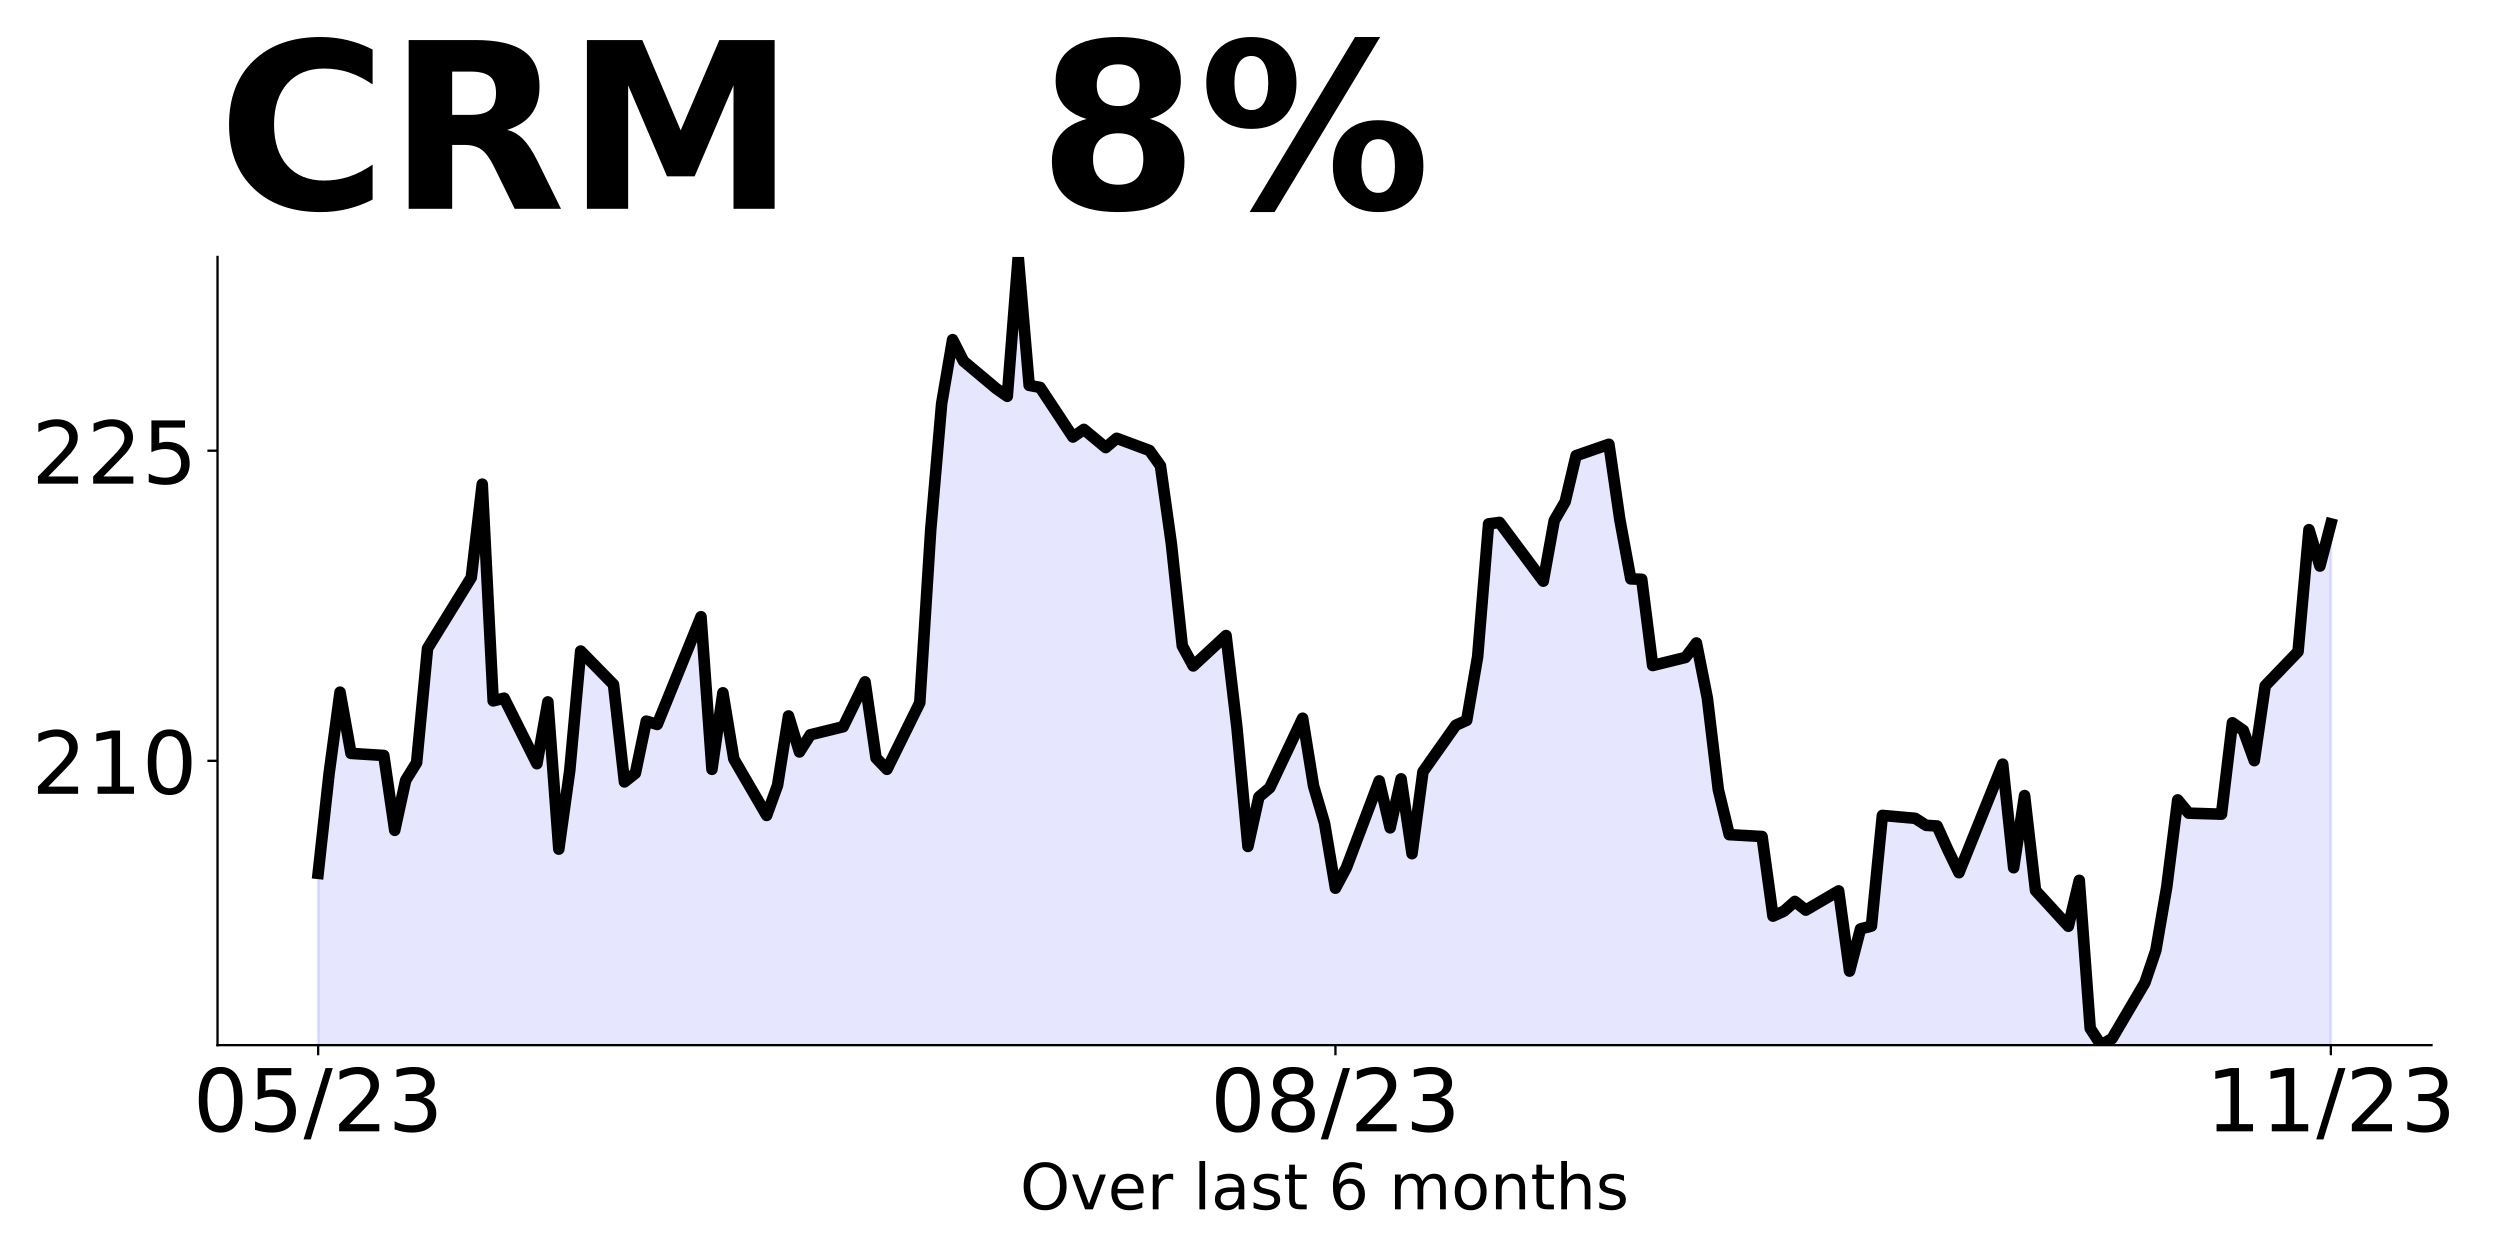
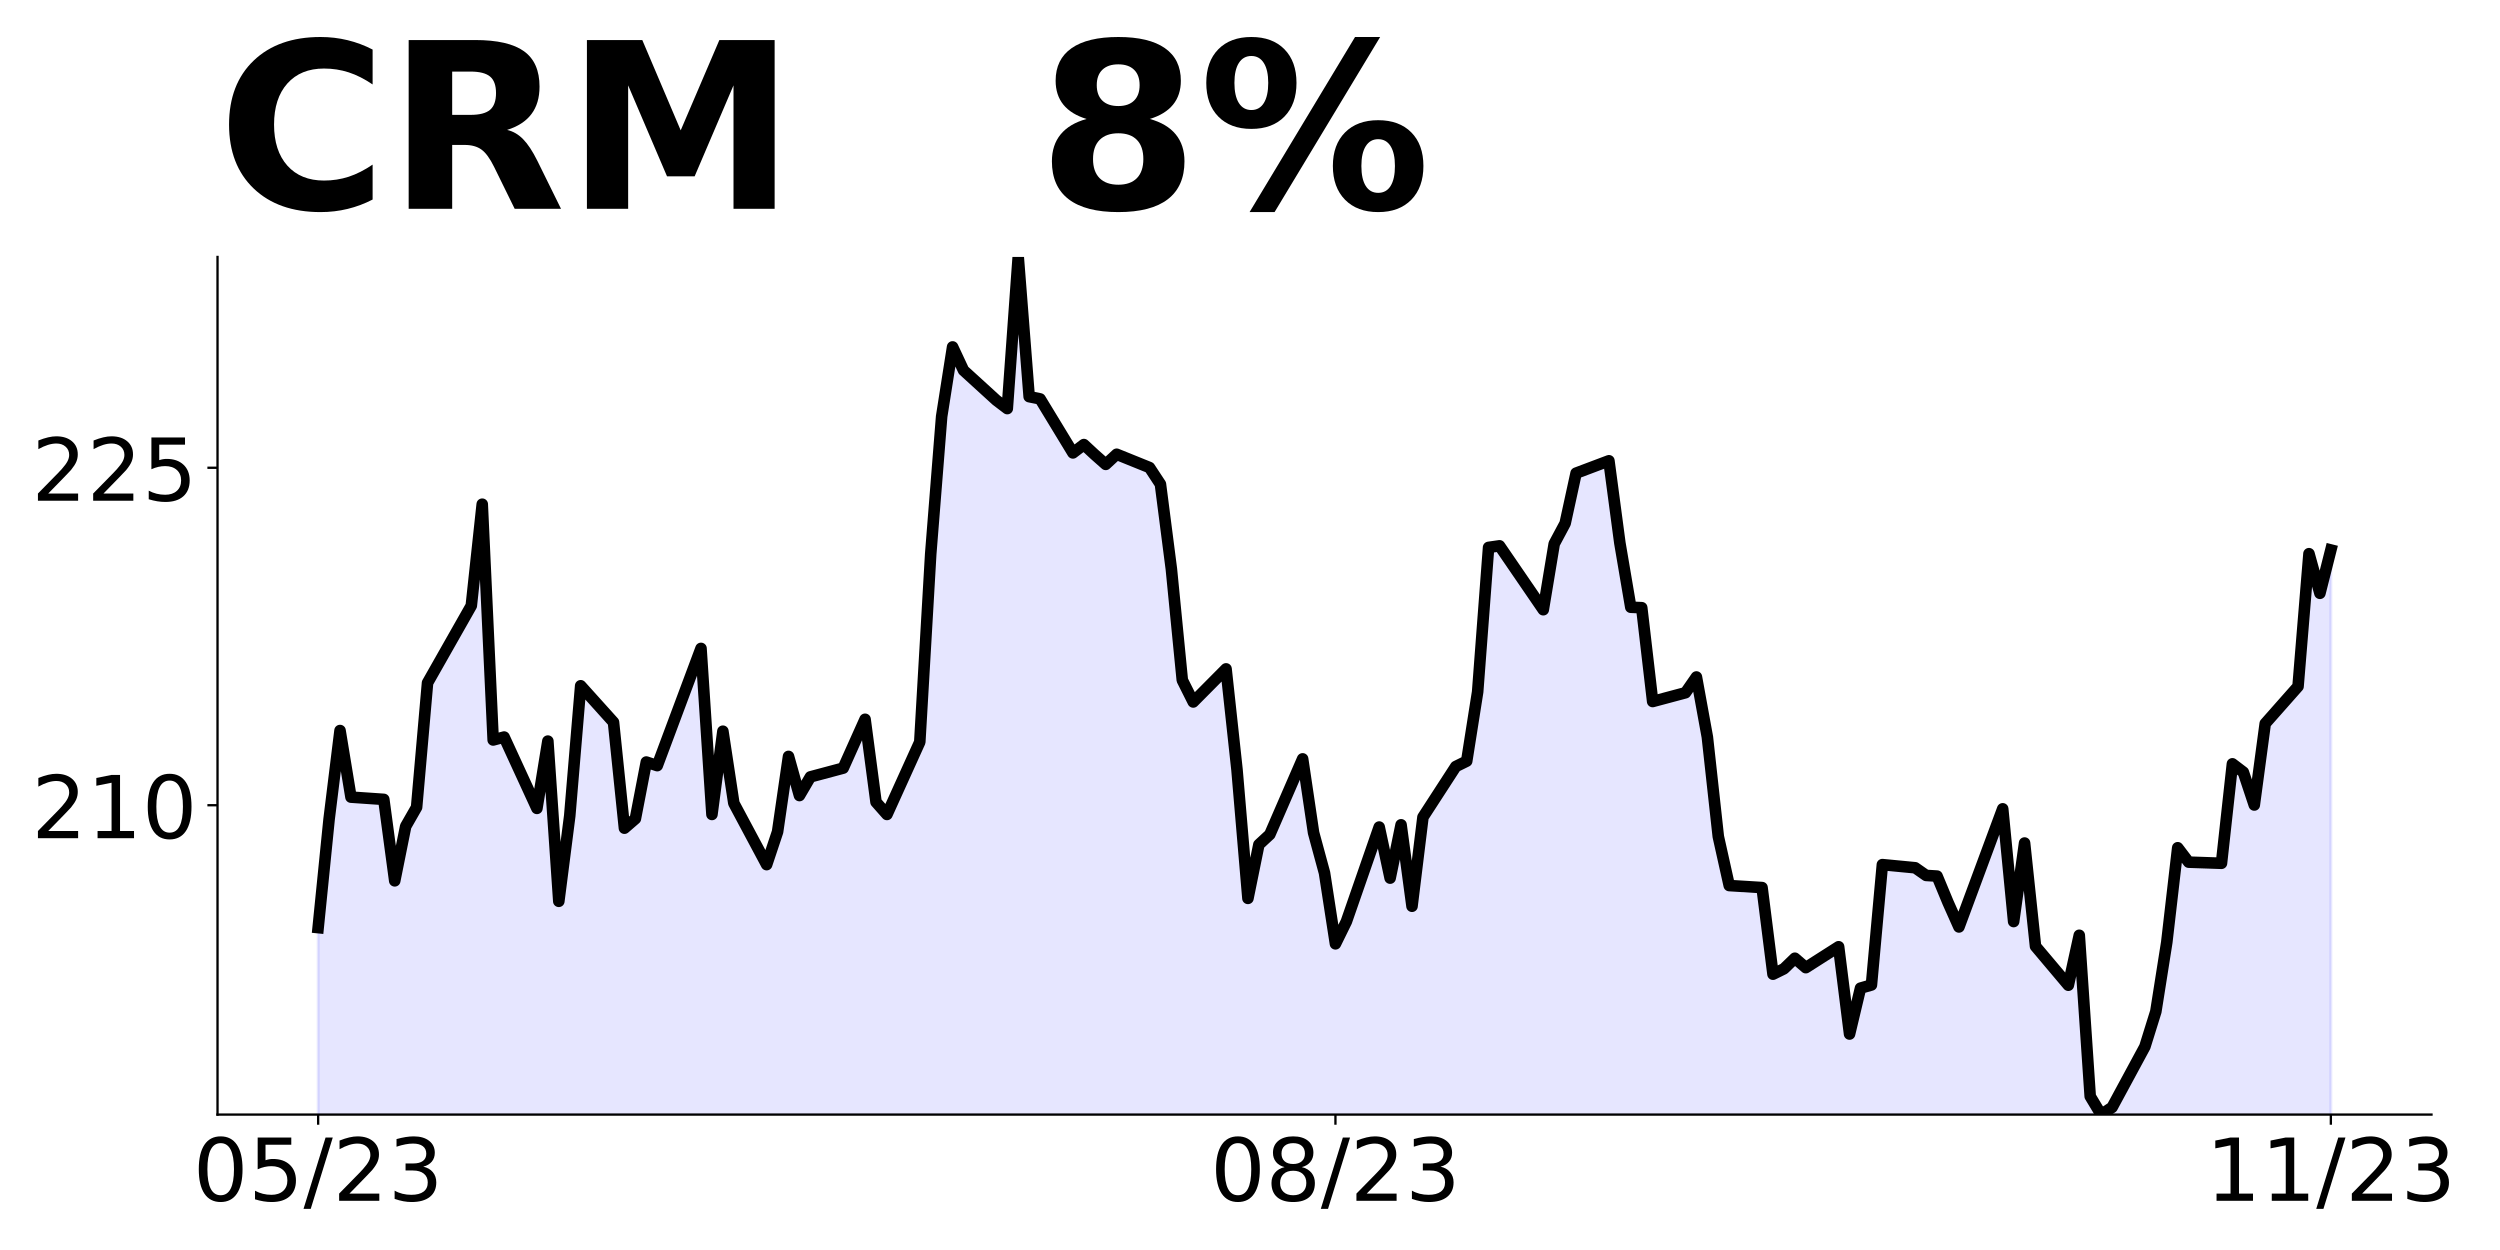
<svg xmlns="http://www.w3.org/2000/svg" xmlns:xlink="http://www.w3.org/1999/xlink" height="432pt" version="1.1" viewBox="0 0 864 432" width="864pt">
  <defs>
    <style type="text/css">
*{stroke-linecap:butt;stroke-linejoin:round;}
  </style>
  </defs>
  <g id="figure_1">
    <g id="patch_1">
      <path d="M 0 432  L 864 432  L 864 0  L 0 0  z " style="fill:none;" />
    </g>
    <g id="axes_1">
      <g id="patch_2">
-         <path d="M 75.175 361.2  L 840.324 361.2  L 840.324 88.8  L 75.175 88.8  z " style="fill:none;" />
+         <path d="M 75.175 385.2  L 840.324 385.2  L 840.324 88.8  L 75.175 88.8  z " style="fill:none;" />
      </g>
      <g id="PolyCollection_1">
-         <path clip-path="url(#pf3b76ad617)" d="M 109.954 1763.574  L 109.954 301.818  L 113.735 267.375  L 117.515 239.22  L 121.296 260.372  L 132.637 261.087  L 136.417 286.955  L 140.198 269.662  L 143.978 263.588  L 147.758 224.071  L 162.88 199.561  L 166.66 167.333  L 170.441 242.222  L 174.221 241.293  L 185.562 263.945  L 189.342 242.579  L 193.123 293.457  L 196.903 266.303  L 200.684 225  L 212.025 236.576  L 215.805 270.233  L 219.586 267.232  L 223.366 249.224  L 227.146 250.368  L 242.268 213.138  L 246.048 265.874  L 249.829 239.435  L 253.609 262.301  L 264.95 281.81  L 268.73 271.377  L 272.511 247.438  L 276.291 259.872  L 280.072 253.941  L 291.413 251.154  L 298.973 235.647  L 302.754 261.944  L 306.534 265.874  L 317.875 242.865  L 321.656 183.125  L 325.436 139.464  L 329.217 117.383  L 332.997 124.815  L 344.338 134.319  L 348.118 136.963  L 351.899 88.8  L 355.679 133.176  L 359.46 133.89  L 370.801 151.04  L 374.581 148.396  L 378.361 151.612  L 382.142 154.685  L 385.922 151.469  L 397.263 155.685  L 401.044 160.973  L 404.824 187.913  L 408.604 223.214  L 412.385 230.145  L 423.726 219.641  L 427.506 251.654  L 431.287 292.528  L 435.067 275.45  L 438.848 272.234  L 450.189 248.224  L 453.969 271.662  L 457.749 284.453  L 461.53 306.963  L 465.31 299.889  L 476.651 269.876  L 480.432 286.097  L 484.212 269.161  L 487.992 295.029  L 491.773 266.732  L 503.114 250.654  L 506.894 248.939  L 510.675 226.929  L 514.455 181.053  L 518.236 180.553  L 533.357 200.847  L 537.137 179.91  L 540.918 173.407  L 544.698 157.472  L 556.039 153.541  L 559.82 179.624  L 563.6 200.061  L 567.38 200.204  L 571.161 230.002  L 582.502 227.215  L 586.282 222.213  L 590.063 241.293  L 593.843 272.877  L 597.623 288.455  L 608.965 289.098  L 612.745 316.61  L 616.525 314.895  L 620.306 311.536  L 624.086 314.538  L 635.427 307.892  L 639.208 335.618  L 642.988 321.04  L 646.768 320.04  L 650.549 281.81  L 661.89 282.81  L 665.67 285.24  L 669.451 285.454  L 673.231 293.815  L 677.011 301.604  L 688.353 273.449  L 692.133 264.088  L 695.913 299.889  L 699.694 274.949  L 703.474 307.749  L 714.815 320.111  L 718.596 304.248  L 722.376 355.412  L 726.156 361.2  L 729.937 358.913  L 741.278 339.619  L 745.058 328.472  L 748.839 306.463  L 752.619 276.45  L 756.399 281.023  L 767.741 281.381  L 771.521 249.796  L 775.301 252.44  L 779.082 262.873  L 782.862 237.005  L 794.203 225.214  L 797.984 183.054  L 801.764 195.631  L 805.544 181.053  L 805.544 1763.574  L 805.544 1763.574  L 801.764 1763.574  L 797.984 1763.574  L 794.203 1763.574  L 782.862 1763.574  L 779.082 1763.574  L 775.301 1763.574  L 771.521 1763.574  L 767.741 1763.574  L 756.399 1763.574  L 752.619 1763.574  L 748.839 1763.574  L 745.058 1763.574  L 741.278 1763.574  L 729.937 1763.574  L 726.156 1763.574  L 722.376 1763.574  L 718.596 1763.574  L 714.815 1763.574  L 703.474 1763.574  L 699.694 1763.574  L 695.913 1763.574  L 692.133 1763.574  L 688.353 1763.574  L 677.011 1763.574  L 673.231 1763.574  L 669.451 1763.574  L 665.67 1763.574  L 661.89 1763.574  L 650.549 1763.574  L 646.768 1763.574  L 642.988 1763.574  L 639.208 1763.574  L 635.427 1763.574  L 624.086 1763.574  L 620.306 1763.574  L 616.525 1763.574  L 612.745 1763.574  L 608.965 1763.574  L 597.623 1763.574  L 593.843 1763.574  L 590.063 1763.574  L 586.282 1763.574  L 582.502 1763.574  L 571.161 1763.574  L 567.38 1763.574  L 563.6 1763.574  L 559.82 1763.574  L 556.039 1763.574  L 544.698 1763.574  L 540.918 1763.574  L 537.137 1763.574  L 533.357 1763.574  L 518.236 1763.574  L 514.455 1763.574  L 510.675 1763.574  L 506.894 1763.574  L 503.114 1763.574  L 491.773 1763.574  L 487.992 1763.574  L 484.212 1763.574  L 480.432 1763.574  L 476.651 1763.574  L 465.31 1763.574  L 461.53 1763.574  L 457.749 1763.574  L 453.969 1763.574  L 450.189 1763.574  L 438.848 1763.574  L 435.067 1763.574  L 431.287 1763.574  L 427.506 1763.574  L 423.726 1763.574  L 412.385 1763.574  L 408.604 1763.574  L 404.824 1763.574  L 401.044 1763.574  L 397.263 1763.574  L 385.922 1763.574  L 382.142 1763.574  L 378.361 1763.574  L 374.581 1763.574  L 370.801 1763.574  L 359.46 1763.574  L 355.679 1763.574  L 351.899 1763.574  L 348.118 1763.574  L 344.338 1763.574  L 332.997 1763.574  L 329.217 1763.574  L 325.436 1763.574  L 321.656 1763.574  L 317.875 1763.574  L 306.534 1763.574  L 302.754 1763.574  L 298.973 1763.574  L 291.413 1763.574  L 280.072 1763.574  L 276.291 1763.574  L 272.511 1763.574  L 268.73 1763.574  L 264.95 1763.574  L 253.609 1763.574  L 249.829 1763.574  L 246.048 1763.574  L 242.268 1763.574  L 227.146 1763.574  L 223.366 1763.574  L 219.586 1763.574  L 215.805 1763.574  L 212.025 1763.574  L 200.684 1763.574  L 196.903 1763.574  L 193.123 1763.574  L 189.342 1763.574  L 185.562 1763.574  L 174.221 1763.574  L 170.441 1763.574  L 166.66 1763.574  L 162.88 1763.574  L 147.758 1763.574  L 143.978 1763.574  L 140.198 1763.574  L 136.417 1763.574  L 132.637 1763.574  L 121.296 1763.574  L 117.515 1763.574  L 113.735 1763.574  L 109.954 1763.574  z " style="fill:#0000ff;fill-opacity:0.1;stroke:#0000ff;stroke-opacity:0.1;" />
+         <path clip-path="url(#p50f55e60c2)" d="M 109.954 1911.131  L 109.954 320.586  L 113.735 283.108  L 117.515 252.473  L 121.296 275.488  L 132.637 276.266  L 136.417 304.413  L 140.198 285.597  L 143.978 278.987  L 147.758 235.989  L 162.88 209.319  L 166.66 174.252  L 170.441 255.739  L 174.221 254.728  L 185.562 279.376  L 189.342 256.128  L 193.123 311.489  L 196.903 281.942  L 200.684 237  L 212.025 249.596  L 215.805 286.219  L 219.586 282.953  L 223.366 263.359  L 227.146 264.603  L 242.268 224.093  L 246.048 281.476  L 249.829 252.706  L 253.609 277.588  L 264.95 298.815  L 268.73 287.463  L 272.511 261.415  L 276.291 274.944  L 280.072 268.491  L 291.413 265.458  L 298.973 248.585  L 302.754 277.199  L 306.534 281.476  L 317.875 256.439  L 321.656 191.436  L 325.436 143.928  L 329.217 119.902  L 332.997 127.988  L 344.338 138.33  L 348.118 141.206  L 351.899 88.8  L 355.679 137.085  L 359.46 137.863  L 370.801 156.524  L 374.581 153.647  L 378.361 157.146  L 382.142 160.49  L 385.922 156.991  L 397.263 161.578  L 401.044 167.332  L 404.824 196.645  L 408.604 235.056  L 412.385 242.598  L 423.726 231.168  L 427.506 266.002  L 431.287 310.478  L 435.067 291.895  L 438.848 288.396  L 450.189 262.27  L 453.969 287.774  L 457.749 301.692  L 461.53 326.184  L 465.31 318.487  L 476.651 285.83  L 480.432 303.48  L 484.212 285.052  L 487.992 313.199  L 491.773 282.409  L 503.114 264.914  L 506.894 263.048  L 510.675 239.099  L 514.455 189.181  L 518.236 188.637  L 533.357 210.719  L 537.137 187.937  L 540.918 180.861  L 544.698 163.522  L 556.039 159.246  L 559.82 187.626  L 563.6 209.864  L 567.38 210.019  L 571.161 242.443  L 582.502 239.41  L 586.282 233.968  L 590.063 254.728  L 593.843 289.095  L 597.623 306.046  L 608.965 306.746  L 612.745 336.681  L 616.525 334.815  L 620.306 331.161  L 624.086 334.426  L 635.427 327.195  L 639.208 357.364  L 642.988 341.502  L 646.768 340.413  L 650.549 298.815  L 661.89 299.903  L 665.67 302.547  L 669.451 302.78  L 673.231 311.878  L 677.011 320.353  L 688.353 289.718  L 692.133 279.532  L 695.913 318.487  L 699.694 291.35  L 703.474 327.04  L 714.815 340.491  L 718.596 323.23  L 722.376 378.902  L 726.156 385.2  L 729.937 382.712  L 741.278 361.718  L 745.058 349.588  L 748.839 325.64  L 752.619 292.983  L 756.399 297.959  L 767.741 298.348  L 771.521 263.981  L 775.301 266.858  L 779.082 278.21  L 782.862 250.063  L 794.203 237.233  L 797.984 191.358  L 801.764 205.043  L 805.544 190.075  L 805.544 1911.131  L 805.544 1911.131  L 801.764 1911.131  L 797.984 1911.131  L 794.203 1911.131  L 782.862 1911.131  L 779.082 1911.131  L 775.301 1911.131  L 771.521 1911.131  L 767.741 1911.131  L 756.399 1911.131  L 752.619 1911.131  L 748.839 1911.131  L 745.058 1911.131  L 741.278 1911.131  L 729.937 1911.131  L 726.156 1911.131  L 722.376 1911.131  L 718.596 1911.131  L 714.815 1911.131  L 703.474 1911.131  L 699.694 1911.131  L 695.913 1911.131  L 692.133 1911.131  L 688.353 1911.131  L 677.011 1911.131  L 673.231 1911.131  L 669.451 1911.131  L 665.67 1911.131  L 661.89 1911.131  L 650.549 1911.131  L 646.768 1911.131  L 642.988 1911.131  L 639.208 1911.131  L 635.427 1911.131  L 624.086 1911.131  L 620.306 1911.131  L 616.525 1911.131  L 612.745 1911.131  L 608.965 1911.131  L 597.623 1911.131  L 593.843 1911.131  L 590.063 1911.131  L 586.282 1911.131  L 582.502 1911.131  L 571.161 1911.131  L 567.38 1911.131  L 563.6 1911.131  L 559.82 1911.131  L 556.039 1911.131  L 544.698 1911.131  L 540.918 1911.131  L 537.137 1911.131  L 533.357 1911.131  L 518.236 1911.131  L 514.455 1911.131  L 510.675 1911.131  L 506.894 1911.131  L 503.114 1911.131  L 491.773 1911.131  L 487.992 1911.131  L 484.212 1911.131  L 480.432 1911.131  L 476.651 1911.131  L 465.31 1911.131  L 461.53 1911.131  L 457.749 1911.131  L 453.969 1911.131  L 450.189 1911.131  L 438.848 1911.131  L 435.067 1911.131  L 431.287 1911.131  L 427.506 1911.131  L 423.726 1911.131  L 412.385 1911.131  L 408.604 1911.131  L 404.824 1911.131  L 401.044 1911.131  L 397.263 1911.131  L 385.922 1911.131  L 382.142 1911.131  L 378.361 1911.131  L 374.581 1911.131  L 370.801 1911.131  L 359.46 1911.131  L 355.679 1911.131  L 351.899 1911.131  L 348.118 1911.131  L 344.338 1911.131  L 332.997 1911.131  L 329.217 1911.131  L 325.436 1911.131  L 321.656 1911.131  L 317.875 1911.131  L 306.534 1911.131  L 302.754 1911.131  L 298.973 1911.131  L 291.413 1911.131  L 280.072 1911.131  L 276.291 1911.131  L 272.511 1911.131  L 268.73 1911.131  L 264.95 1911.131  L 253.609 1911.131  L 249.829 1911.131  L 246.048 1911.131  L 242.268 1911.131  L 227.146 1911.131  L 223.366 1911.131  L 219.586 1911.131  L 215.805 1911.131  L 212.025 1911.131  L 200.684 1911.131  L 196.903 1911.131  L 193.123 1911.131  L 189.342 1911.131  L 185.562 1911.131  L 174.221 1911.131  L 170.441 1911.131  L 166.66 1911.131  L 162.88 1911.131  L 147.758 1911.131  L 143.978 1911.131  L 140.198 1911.131  L 136.417 1911.131  L 132.637 1911.131  L 121.296 1911.131  L 117.515 1911.131  L 113.735 1911.131  L 109.954 1911.131  z " style="fill:#0000ff;fill-opacity:0.1;stroke:#0000ff;stroke-opacity:0.1;" />
      </g>
      <g id="matplotlib.axis_1">
        <g id="xtick_1">
          <g id="line2d_1">
            <defs>
-               <path d="M 0 0  L 0 3.5  " id="m06651d96f4" style="stroke:#000000;stroke-width:0.8;" />
+               <path d="M 0 0  L 0 3.5  " id="m8bae86434e" style="stroke:#000000;stroke-width:0.8;" />
            </defs>
            <g>
-               <use style="stroke:#000000;stroke-width:0.8;" x="109.954" xlink:href="#m06651d96f4" y="361.2" />
+               <use style="stroke:#000000;stroke-width:0.8;" x="109.954" xlink:href="#m8bae86434e" y="385.2" />
            </g>
          </g>
          <g id="text_1">
            <defs>
              <path d="M 31.781 66.406  Q 24.172 66.406 20.328 58.906  Q 16.5 51.422 16.5 36.375  Q 16.5 21.391 20.328 13.891  Q 24.172 6.391 31.781 6.391  Q 39.453 6.391 43.281 13.891  Q 47.125 21.391 47.125 36.375  Q 47.125 51.422 43.281 58.906  Q 39.453 66.406 31.781 66.406  z M 31.781 74.219  Q 44.047 74.219 50.516 64.516  Q 56.984 54.828 56.984 36.375  Q 56.984 17.969 50.516 8.266  Q 44.047 -1.422 31.781 -1.422  Q 19.531 -1.422 13.062 8.266  Q 6.594 17.969 6.594 36.375  Q 6.594 54.828 13.062 64.516  Q 19.531 74.219 31.781 74.219  z " id="DejaVuSans-48" />
              <path d="M 10.797 72.906  L 49.516 72.906  L 49.516 64.594  L 19.828 64.594  L 19.828 46.734  Q 21.969 47.469 24.109 47.828  Q 26.266 48.188 28.422 48.188  Q 40.625 48.188 47.75 41.5  Q 54.891 34.812 54.891 23.391  Q 54.891 11.625 47.562 5.094  Q 40.234 -1.422 26.906 -1.422  Q 22.312 -1.422 17.547 -0.641  Q 12.797 0.141 7.719 1.703  L 7.719 11.625  Q 12.109 9.234 16.797 8.062  Q 21.484 6.891 26.703 6.891  Q 35.156 6.891 40.078 11.328  Q 45.016 15.766 45.016 23.391  Q 45.016 31 40.078 35.438  Q 35.156 39.891 26.703 39.891  Q 22.75 39.891 18.812 39.016  Q 14.891 38.141 10.797 36.281  z " id="DejaVuSans-53" />
              <path d="M 25.391 72.906  L 33.688 72.906  L 8.297 -9.281  L 0 -9.281  z " id="DejaVuSans-47" />
              <path d="M 19.188 8.297  L 53.609 8.297  L 53.609 0  L 7.328 0  L 7.328 8.297  Q 12.938 14.109 22.625 23.891  Q 32.328 33.688 34.812 36.531  Q 39.547 41.844 41.422 45.531  Q 43.312 49.219 43.312 52.781  Q 43.312 58.594 39.234 62.25  Q 35.156 65.922 28.609 65.922  Q 23.969 65.922 18.812 64.312  Q 13.672 62.703 7.812 59.422  L 7.812 69.391  Q 13.766 71.781 18.938 73  Q 24.125 74.219 28.422 74.219  Q 39.75 74.219 46.484 68.547  Q 53.219 62.891 53.219 53.422  Q 53.219 48.922 51.531 44.891  Q 49.859 40.875 45.406 35.406  Q 44.188 33.984 37.641 27.219  Q 31.109 20.453 19.188 8.297  z " id="DejaVuSans-50" />
              <path d="M 40.578 39.312  Q 47.656 37.797 51.625 33  Q 55.609 28.219 55.609 21.188  Q 55.609 10.406 48.188 4.484  Q 40.766 -1.422 27.094 -1.422  Q 22.516 -1.422 17.656 -0.516  Q 12.797 0.391 7.625 2.203  L 7.625 11.719  Q 11.719 9.328 16.594 8.109  Q 21.484 6.891 26.812 6.891  Q 36.078 6.891 40.938 10.547  Q 45.797 14.203 45.797 21.188  Q 45.797 27.641 41.281 31.266  Q 36.766 34.906 28.719 34.906  L 20.219 34.906  L 20.219 43.016  L 29.109 43.016  Q 36.375 43.016 40.234 45.922  Q 44.094 48.828 44.094 54.297  Q 44.094 59.906 40.109 62.906  Q 36.141 65.922 28.719 65.922  Q 24.656 65.922 20.016 65.031  Q 15.375 64.156 9.812 62.312  L 9.812 71.094  Q 15.438 72.656 20.344 73.438  Q 25.25 74.219 29.594 74.219  Q 40.828 74.219 47.359 69.109  Q 53.906 64.016 53.906 55.328  Q 53.906 49.266 50.438 45.094  Q 46.969 40.922 40.578 39.312  z " id="DejaVuSans-51" />
            </defs>
-             <g transform="translate(66.72637 390.9953)scale(0.3 -0.3)">
+             <g transform="translate(66.72637 414.9953)scale(0.3 -0.3)">
              <use xlink:href="#DejaVuSans-48" />
              <use x="63.623" xlink:href="#DejaVuSans-53" />
              <use x="127.246" xlink:href="#DejaVuSans-47" />
              <use x="160.938" xlink:href="#DejaVuSans-50" />
              <use x="224.561" xlink:href="#DejaVuSans-51" />
            </g>
          </g>
        </g>
        <g id="xtick_2">
          <g id="line2d_2">
            <g>
-               <use style="stroke:#000000;stroke-width:0.8;" x="461.53" xlink:href="#m06651d96f4" y="361.2" />
+               <use style="stroke:#000000;stroke-width:0.8;" x="461.53" xlink:href="#m8bae86434e" y="385.2" />
            </g>
          </g>
          <g id="text_2">
            <defs>
              <path d="M 31.781 34.625  Q 24.75 34.625 20.719 30.859  Q 16.703 27.094 16.703 20.516  Q 16.703 13.922 20.719 10.156  Q 24.75 6.391 31.781 6.391  Q 38.812 6.391 42.859 10.172  Q 46.922 13.969 46.922 20.516  Q 46.922 27.094 42.891 30.859  Q 38.875 34.625 31.781 34.625  z M 21.922 38.812  Q 15.578 40.375 12.031 44.719  Q 8.5 49.078 8.5 55.328  Q 8.5 64.062 14.719 69.141  Q 20.953 74.219 31.781 74.219  Q 42.672 74.219 48.875 69.141  Q 55.078 64.062 55.078 55.328  Q 55.078 49.078 51.531 44.719  Q 48 40.375 41.703 38.812  Q 48.828 37.156 52.797 32.312  Q 56.781 27.484 56.781 20.516  Q 56.781 9.906 50.312 4.234  Q 43.844 -1.422 31.781 -1.422  Q 19.734 -1.422 13.25 4.234  Q 6.781 9.906 6.781 20.516  Q 6.781 27.484 10.781 32.312  Q 14.797 37.156 21.922 38.812  z M 18.312 54.391  Q 18.312 48.734 21.844 45.562  Q 25.391 42.391 31.781 42.391  Q 38.141 42.391 41.719 45.562  Q 45.312 48.734 45.312 54.391  Q 45.312 60.062 41.719 63.234  Q 38.141 66.406 31.781 66.406  Q 25.391 66.406 21.844 63.234  Q 18.312 60.062 18.312 54.391  z " id="DejaVuSans-56" />
            </defs>
-             <g transform="translate(418.3017 390.9953)scale(0.3 -0.3)">
+             <g transform="translate(418.3017 414.9953)scale(0.3 -0.3)">
              <use xlink:href="#DejaVuSans-48" />
              <use x="63.623" xlink:href="#DejaVuSans-56" />
              <use x="127.246" xlink:href="#DejaVuSans-47" />
              <use x="160.938" xlink:href="#DejaVuSans-50" />
              <use x="224.561" xlink:href="#DejaVuSans-51" />
            </g>
          </g>
        </g>
        <g id="xtick_3">
          <g id="line2d_3">
            <g>
-               <use style="stroke:#000000;stroke-width:0.8;" x="805.544" xlink:href="#m06651d96f4" y="361.2" />
+               <use style="stroke:#000000;stroke-width:0.8;" x="805.544" xlink:href="#m8bae86434e" y="385.2" />
            </g>
          </g>
          <g id="text_3">
            <defs>
              <path d="M 12.406 8.297  L 28.516 8.297  L 28.516 63.922  L 10.984 60.406  L 10.984 69.391  L 28.422 72.906  L 38.281 72.906  L 38.281 8.297  L 54.391 8.297  L 54.391 0  L 12.406 0  z " id="DejaVuSans-49" />
            </defs>
-             <g transform="translate(762.3162 390.9953)scale(0.3 -0.3)">
+             <g transform="translate(762.3162 414.9953)scale(0.3 -0.3)">
              <use xlink:href="#DejaVuSans-49" />
              <use x="63.623" xlink:href="#DejaVuSans-49" />
              <use x="127.246" xlink:href="#DejaVuSans-47" />
              <use x="160.938" xlink:href="#DejaVuSans-50" />
              <use x="224.561" xlink:href="#DejaVuSans-51" />
            </g>
          </g>
        </g>
-         <g id="text_4">
-           <defs>
-             <path d="M 39.406 66.219  Q 28.656 66.219 22.328 58.203  Q 16.016 50.203 16.016 36.375  Q 16.016 22.609 22.328 14.594  Q 28.656 6.594 39.406 6.594  Q 50.141 6.594 56.422 14.594  Q 62.703 22.609 62.703 36.375  Q 62.703 50.203 56.422 58.203  Q 50.141 66.219 39.406 66.219  z M 39.406 74.219  Q 54.734 74.219 63.906 63.938  Q 73.094 53.656 73.094 36.375  Q 73.094 19.141 63.906 8.859  Q 54.734 -1.422 39.406 -1.422  Q 24.031 -1.422 14.812 8.828  Q 5.609 19.094 5.609 36.375  Q 5.609 53.656 14.812 63.938  Q 24.031 74.219 39.406 74.219  z " id="DejaVuSans-79" />
-             <path d="M 2.984 54.688  L 12.5 54.688  L 29.594 8.797  L 46.688 54.688  L 56.203 54.688  L 35.688 0  L 23.484 0  z " id="DejaVuSans-118" />
-             <path d="M 56.203 29.594  L 56.203 25.203  L 14.891 25.203  Q 15.484 15.922 20.484 11.062  Q 25.484 6.203 34.422 6.203  Q 39.594 6.203 44.453 7.469  Q 49.312 8.734 54.109 11.281  L 54.109 2.781  Q 49.266 0.734 44.188 -0.344  Q 39.109 -1.422 33.891 -1.422  Q 20.797 -1.422 13.156 6.188  Q 5.516 13.812 5.516 26.812  Q 5.516 40.234 12.766 48.109  Q 20.016 56 32.328 56  Q 43.359 56 49.781 48.891  Q 56.203 41.797 56.203 29.594  z M 47.219 32.234  Q 47.125 39.594 43.094 43.984  Q 39.062 48.391 32.422 48.391  Q 24.906 48.391 20.391 44.141  Q 15.875 39.891 15.188 32.172  z " id="DejaVuSans-101" />
-             <path d="M 41.109 46.297  Q 39.594 47.172 37.812 47.578  Q 36.031 48 33.891 48  Q 26.266 48 22.188 43.047  Q 18.109 38.094 18.109 28.812  L 18.109 0  L 9.078 0  L 9.078 54.688  L 18.109 54.688  L 18.109 46.188  Q 20.953 51.172 25.484 53.578  Q 30.031 56 36.531 56  Q 37.453 56 38.578 55.875  Q 39.703 55.766 41.062 55.516  z " id="DejaVuSans-114" />
-             <path id="DejaVuSans-32" />
-             <path d="M 9.422 75.984  L 18.406 75.984  L 18.406 0  L 9.422 0  z " id="DejaVuSans-108" />
-             <path d="M 34.281 27.484  Q 23.391 27.484 19.188 25  Q 14.984 22.516 14.984 16.5  Q 14.984 11.719 18.141 8.906  Q 21.297 6.109 26.703 6.109  Q 34.188 6.109 38.703 11.406  Q 43.219 16.703 43.219 25.484  L 43.219 27.484  z M 52.203 31.203  L 52.203 0  L 43.219 0  L 43.219 8.297  Q 40.141 3.328 35.547 0.953  Q 30.953 -1.422 24.312 -1.422  Q 15.922 -1.422 10.953 3.297  Q 6 8.016 6 15.922  Q 6 25.141 12.172 29.828  Q 18.359 34.516 30.609 34.516  L 43.219 34.516  L 43.219 35.406  Q 43.219 41.609 39.141 45  Q 35.062 48.391 27.688 48.391  Q 23 48.391 18.547 47.266  Q 14.109 46.141 10.016 43.891  L 10.016 52.203  Q 14.938 54.109 19.578 55.047  Q 24.219 56 28.609 56  Q 40.484 56 46.344 49.844  Q 52.203 43.703 52.203 31.203  z " id="DejaVuSans-97" />
-             <path d="M 44.281 53.078  L 44.281 44.578  Q 40.484 46.531 36.375 47.5  Q 32.281 48.484 27.875 48.484  Q 21.188 48.484 17.844 46.438  Q 14.5 44.391 14.5 40.281  Q 14.5 37.156 16.891 35.375  Q 19.281 33.594 26.516 31.984  L 29.594 31.297  Q 39.156 29.25 43.188 25.516  Q 47.219 21.781 47.219 15.094  Q 47.219 7.469 41.188 3.016  Q 35.156 -1.422 24.609 -1.422  Q 20.219 -1.422 15.453 -0.562  Q 10.688 0.297 5.422 2  L 5.422 11.281  Q 10.406 8.688 15.234 7.391  Q 20.062 6.109 24.812 6.109  Q 31.156 6.109 34.562 8.281  Q 37.984 10.453 37.984 14.406  Q 37.984 18.062 35.516 20.016  Q 33.062 21.969 24.703 23.781  L 21.578 24.516  Q 13.234 26.266 9.516 29.906  Q 5.812 33.547 5.812 39.891  Q 5.812 47.609 11.281 51.797  Q 16.75 56 26.812 56  Q 31.781 56 36.172 55.266  Q 40.578 54.547 44.281 53.078  z " id="DejaVuSans-115" />
-             <path d="M 18.312 70.219  L 18.312 54.688  L 36.812 54.688  L 36.812 47.703  L 18.312 47.703  L 18.312 18.016  Q 18.312 11.328 20.141 9.422  Q 21.969 7.516 27.594 7.516  L 36.812 7.516  L 36.812 0  L 27.594 0  Q 17.188 0 13.234 3.875  Q 9.281 7.766 9.281 18.016  L 9.281 47.703  L 2.688 47.703  L 2.688 54.688  L 9.281 54.688  L 9.281 70.219  z " id="DejaVuSans-116" />
-             <path d="M 33.016 40.375  Q 26.375 40.375 22.484 35.828  Q 18.609 31.297 18.609 23.391  Q 18.609 15.531 22.484 10.953  Q 26.375 6.391 33.016 6.391  Q 39.656 6.391 43.531 10.953  Q 47.406 15.531 47.406 23.391  Q 47.406 31.297 43.531 35.828  Q 39.656 40.375 33.016 40.375  z M 52.594 71.297  L 52.594 62.312  Q 48.875 64.062 45.094 64.984  Q 41.312 65.922 37.594 65.922  Q 27.828 65.922 22.672 59.328  Q 17.531 52.734 16.797 39.406  Q 19.672 43.656 24.016 45.922  Q 28.375 48.188 33.594 48.188  Q 44.578 48.188 50.953 41.516  Q 57.328 34.859 57.328 23.391  Q 57.328 12.156 50.688 5.359  Q 44.047 -1.422 33.016 -1.422  Q 20.359 -1.422 13.672 8.266  Q 6.984 17.969 6.984 36.375  Q 6.984 53.656 15.188 63.938  Q 23.391 74.219 37.203 74.219  Q 40.922 74.219 44.703 73.484  Q 48.484 72.75 52.594 71.297  z " id="DejaVuSans-54" />
-             <path d="M 52 44.188  Q 55.375 50.25 60.062 53.125  Q 64.75 56 71.094 56  Q 79.641 56 84.281 50.016  Q 88.922 44.047 88.922 33.016  L 88.922 0  L 79.891 0  L 79.891 32.719  Q 79.891 40.578 77.094 44.375  Q 74.312 48.188 68.609 48.188  Q 61.625 48.188 57.562 43.547  Q 53.516 38.922 53.516 30.906  L 53.516 0  L 44.484 0  L 44.484 32.719  Q 44.484 40.625 41.703 44.406  Q 38.922 48.188 33.109 48.188  Q 26.219 48.188 22.156 43.531  Q 18.109 38.875 18.109 30.906  L 18.109 0  L 9.078 0  L 9.078 54.688  L 18.109 54.688  L 18.109 46.188  Q 21.188 51.219 25.484 53.609  Q 29.781 56 35.688 56  Q 41.656 56 45.828 52.969  Q 50 49.953 52 44.188  z " id="DejaVuSans-109" />
-             <path d="M 30.609 48.391  Q 23.391 48.391 19.188 42.75  Q 14.984 37.109 14.984 27.297  Q 14.984 17.484 19.156 11.844  Q 23.344 6.203 30.609 6.203  Q 37.797 6.203 41.984 11.859  Q 46.188 17.531 46.188 27.297  Q 46.188 37.016 41.984 42.703  Q 37.797 48.391 30.609 48.391  z M 30.609 56  Q 42.328 56 49.016 48.375  Q 55.719 40.766 55.719 27.297  Q 55.719 13.875 49.016 6.219  Q 42.328 -1.422 30.609 -1.422  Q 18.844 -1.422 12.172 6.219  Q 5.516 13.875 5.516 27.297  Q 5.516 40.766 12.172 48.375  Q 18.844 56 30.609 56  z " id="DejaVuSans-111" />
-             <path d="M 54.891 33.016  L 54.891 0  L 45.906 0  L 45.906 32.719  Q 45.906 40.484 42.875 44.328  Q 39.844 48.188 33.797 48.188  Q 26.516 48.188 22.312 43.547  Q 18.109 38.922 18.109 30.906  L 18.109 0  L 9.078 0  L 9.078 54.688  L 18.109 54.688  L 18.109 46.188  Q 21.344 51.125 25.703 53.562  Q 30.078 56 35.797 56  Q 45.219 56 50.047 50.172  Q 54.891 44.344 54.891 33.016  z " id="DejaVuSans-110" />
-             <path d="M 54.891 33.016  L 54.891 0  L 45.906 0  L 45.906 32.719  Q 45.906 40.484 42.875 44.328  Q 39.844 48.188 33.797 48.188  Q 26.516 48.188 22.312 43.547  Q 18.109 38.922 18.109 30.906  L 18.109 0  L 9.078 0  L 9.078 75.984  L 18.109 75.984  L 18.109 46.188  Q 21.344 51.125 25.703 53.562  Q 30.078 56 35.797 56  Q 45.219 56 50.047 50.172  Q 54.891 44.344 54.891 33.016  z " id="DejaVuSans-104" />
-           </defs>
-           <g transform="translate(352.5327 417.9509)scale(0.22 -0.22)">
-             <use xlink:href="#DejaVuSans-79" />
-             <use x="78.711" xlink:href="#DejaVuSans-118" />
-             <use x="137.891" xlink:href="#DejaVuSans-101" />
-             <use x="199.414" xlink:href="#DejaVuSans-114" />
-             <use x="240.527" xlink:href="#DejaVuSans-32" />
-             <use x="272.314" xlink:href="#DejaVuSans-108" />
-             <use x="300.098" xlink:href="#DejaVuSans-97" />
-             <use x="361.377" xlink:href="#DejaVuSans-115" />
-             <use x="413.477" xlink:href="#DejaVuSans-116" />
-             <use x="452.686" xlink:href="#DejaVuSans-32" />
-             <use x="484.473" xlink:href="#DejaVuSans-54" />
-             <use x="548.096" xlink:href="#DejaVuSans-32" />
-             <use x="579.883" xlink:href="#DejaVuSans-109" />
-             <use x="677.295" xlink:href="#DejaVuSans-111" />
-             <use x="738.477" xlink:href="#DejaVuSans-110" />
-             <use x="801.855" xlink:href="#DejaVuSans-116" />
-             <use x="841.064" xlink:href="#DejaVuSans-104" />
-             <use x="904.443" xlink:href="#DejaVuSans-115" />
-           </g>
-         </g>
      </g>
      <g id="matplotlib.axis_2">
        <g id="ytick_1">
          <g id="line2d_4">
            <defs>
-               <path d="M 0 0  L -3.5 0  " id="m1ab4b66090" style="stroke:#000000;stroke-width:0.8;" />
+               <path d="M 0 0  L -3.5 0  " id="md80ce6c563" style="stroke:#000000;stroke-width:0.8;" />
            </defs>
            <g>
-               <use style="stroke:#000000;stroke-width:0.8;" x="75.175" xlink:href="#m1ab4b66090" y="262.944" />
+               <use style="stroke:#000000;stroke-width:0.8;" x="75.175" xlink:href="#md80ce6c563" y="278.288" />
            </g>
          </g>
-           <g id="text_5">
-             <g transform="translate(10.9125 274.3421)scale(0.3 -0.3)">
+           <g id="text_4">
+             <g transform="translate(10.9125 289.6853)scale(0.3 -0.3)">
              <use xlink:href="#DejaVuSans-50" />
              <use x="63.623" xlink:href="#DejaVuSans-49" />
              <use x="127.246" xlink:href="#DejaVuSans-48" />
            </g>
          </g>
        </g>
        <g id="ytick_2">
          <g id="line2d_5">
            <g>
-               <use style="stroke:#000000;stroke-width:0.8;" x="75.175" xlink:href="#m1ab4b66090" y="155.757" />
+               <use style="stroke:#000000;stroke-width:0.8;" x="75.175" xlink:href="#md80ce6c563" y="161.656" />
            </g>
          </g>
-           <g id="text_6">
-             <g transform="translate(10.9125 167.1543)scale(0.3 -0.3)">
+           <g id="text_5">
+             <g transform="translate(10.9125 173.0536)scale(0.3 -0.3)">
              <use xlink:href="#DejaVuSans-50" />
              <use x="63.623" xlink:href="#DejaVuSans-50" />
              <use x="127.246" xlink:href="#DejaVuSans-53" />
            </g>
          </g>
        </g>
      </g>
      <g id="line2d_6">
-         <path clip-path="url(#pf3b76ad617)" d="M 109.954 301.818  L 113.735 267.375  L 117.515 239.22  L 121.296 260.372  L 132.637 261.087  L 136.417 286.955  L 140.198 269.662  L 143.978 263.588  L 147.758 224.071  L 162.88 199.561  L 166.66 167.333  L 170.441 242.222  L 174.221 241.293  L 185.562 263.945  L 189.342 242.579  L 193.123 293.457  L 196.903 266.303  L 200.684 225  L 212.025 236.576  L 215.805 270.233  L 219.586 267.232  L 223.366 249.224  L 227.146 250.368  L 242.268 213.138  L 246.048 265.874  L 249.829 239.435  L 253.609 262.301  L 264.95 281.81  L 268.73 271.377  L 272.511 247.438  L 276.291 259.872  L 280.072 253.941  L 291.413 251.154  L 298.973 235.647  L 302.754 261.944  L 306.534 265.874  L 317.875 242.865  L 321.656 183.125  L 325.436 139.464  L 329.217 117.383  L 332.997 124.815  L 344.338 134.319  L 348.118 136.963  L 351.899 88.8  L 355.679 133.176  L 359.46 133.89  L 370.801 151.04  L 374.581 148.396  L 382.142 154.685  L 385.922 151.469  L 397.263 155.685  L 401.044 160.973  L 404.824 187.913  L 408.604 223.214  L 412.385 230.145  L 423.726 219.641  L 427.506 251.654  L 431.287 292.528  L 435.067 275.45  L 438.848 272.234  L 450.189 248.224  L 453.969 271.662  L 457.749 284.453  L 461.53 306.963  L 465.31 299.889  L 476.651 269.876  L 480.432 286.097  L 484.212 269.161  L 487.992 295.029  L 491.773 266.732  L 503.114 250.654  L 506.894 248.939  L 510.675 226.929  L 514.455 181.053  L 518.236 180.553  L 533.357 200.847  L 537.137 179.91  L 540.918 173.407  L 544.698 157.472  L 556.039 153.541  L 559.82 179.624  L 563.6 200.061  L 567.38 200.204  L 571.161 230.002  L 582.502 227.215  L 586.282 222.213  L 590.063 241.293  L 593.843 272.877  L 597.623 288.455  L 608.965 289.098  L 612.745 316.61  L 616.525 314.895  L 620.306 311.536  L 624.086 314.538  L 635.427 307.892  L 639.208 335.618  L 642.988 321.04  L 646.768 320.04  L 650.549 281.81  L 661.89 282.81  L 665.67 285.24  L 669.451 285.454  L 673.231 293.815  L 677.011 301.604  L 692.133 264.088  L 695.913 299.889  L 699.694 274.949  L 703.474 307.749  L 714.815 320.111  L 718.596 304.248  L 722.376 355.412  L 726.156 361.2  L 729.937 358.913  L 741.278 339.619  L 745.058 328.472  L 748.839 306.463  L 752.619 276.45  L 756.399 281.023  L 767.741 281.381  L 771.521 249.796  L 775.301 252.44  L 779.082 262.873  L 782.862 237.005  L 794.203 225.214  L 797.984 183.054  L 801.764 195.631  L 805.544 181.053  L 805.544 181.053  " style="fill:none;stroke:#000000;stroke-linecap:square;stroke-width:4;" />
+         <path clip-path="url(#p50f55e60c2)" d="M 109.954 320.586  L 113.735 283.108  L 117.515 252.473  L 121.296 275.488  L 132.637 276.266  L 136.417 304.413  L 140.198 285.597  L 143.978 278.987  L 147.758 235.989  L 162.88 209.319  L 166.66 174.252  L 170.441 255.739  L 174.221 254.728  L 185.562 279.376  L 189.342 256.128  L 193.123 311.489  L 196.903 281.942  L 200.684 237  L 212.025 249.596  L 215.805 286.219  L 219.586 282.953  L 223.366 263.359  L 227.146 264.603  L 242.268 224.093  L 246.048 281.476  L 249.829 252.706  L 253.609 277.588  L 264.95 298.815  L 268.73 287.463  L 272.511 261.415  L 276.291 274.944  L 280.072 268.491  L 291.413 265.458  L 298.973 248.585  L 302.754 277.199  L 306.534 281.476  L 317.875 256.439  L 321.656 191.436  L 325.436 143.928  L 329.217 119.902  L 332.997 127.988  L 344.338 138.33  L 348.118 141.206  L 351.899 88.8  L 355.679 137.085  L 359.46 137.863  L 370.801 156.524  L 374.581 153.647  L 378.361 157.146  L 382.142 160.49  L 385.922 156.991  L 397.263 161.578  L 401.044 167.332  L 404.824 196.645  L 408.604 235.056  L 412.385 242.598  L 423.726 231.168  L 427.506 266.002  L 431.287 310.478  L 435.067 291.895  L 438.848 288.396  L 450.189 262.27  L 453.969 287.774  L 457.749 301.692  L 461.53 326.184  L 465.31 318.487  L 476.651 285.83  L 480.432 303.48  L 484.212 285.052  L 487.992 313.199  L 491.773 282.409  L 503.114 264.914  L 506.894 263.048  L 510.675 239.099  L 514.455 189.181  L 518.236 188.637  L 533.357 210.719  L 537.137 187.937  L 540.918 180.861  L 544.698 163.522  L 556.039 159.246  L 559.82 187.626  L 563.6 209.864  L 567.38 210.019  L 571.161 242.443  L 582.502 239.41  L 586.282 233.968  L 590.063 254.728  L 593.843 289.095  L 597.623 306.046  L 608.965 306.746  L 612.745 336.681  L 616.525 334.815  L 620.306 331.161  L 624.086 334.426  L 635.427 327.195  L 639.208 357.364  L 642.988 341.502  L 646.768 340.413  L 650.549 298.815  L 661.89 299.903  L 665.67 302.547  L 669.451 302.78  L 673.231 311.878  L 677.011 320.353  L 692.133 279.532  L 695.913 318.487  L 699.694 291.35  L 703.474 327.04  L 714.815 340.491  L 718.596 323.23  L 722.376 378.902  L 726.156 385.2  L 729.937 382.712  L 741.278 361.718  L 745.058 349.588  L 748.839 325.64  L 752.619 292.983  L 756.399 297.959  L 767.741 298.348  L 771.521 263.981  L 775.301 266.858  L 779.082 278.21  L 782.862 250.063  L 794.203 237.233  L 797.984 191.358  L 801.764 205.043  L 805.544 190.075  L 805.544 190.075  " style="fill:none;stroke:#000000;stroke-linecap:square;stroke-width:4;" />
      </g>
      <g id="patch_3">
-         <path d="M 75.175 361.2  L 75.175 88.8  " style="fill:none;stroke:#000000;stroke-linecap:square;stroke-linejoin:miter;stroke-width:0.8;" />
+         <path d="M 75.175 385.2  L 75.175 88.8  " style="fill:none;stroke:#000000;stroke-linecap:square;stroke-linejoin:miter;stroke-width:0.8;" />
      </g>
      <g id="patch_4">
-         <path d="M 75.175 361.2  L 840.324 361.2  " style="fill:none;stroke:#000000;stroke-linecap:square;stroke-linejoin:miter;stroke-width:0.8;" />
+         <path d="M 75.175 385.2  L 840.324 385.2  " style="fill:none;stroke:#000000;stroke-linecap:square;stroke-linejoin:miter;stroke-width:0.8;" />
      </g>
-       <g id="text_7">
+       <g id="text_6">
        <defs>
          <path d="M 67 4  Q 61.812 1.312 56.203 -0.047  Q 50.594 -1.422 44.484 -1.422  Q 26.266 -1.422 15.625 8.766  Q 4.984 18.953 4.984 36.375  Q 4.984 53.859 15.625 64.031  Q 26.266 74.219 44.484 74.219  Q 50.594 74.219 56.203 72.844  Q 61.812 71.484 67 68.797  L 67 53.719  Q 61.766 57.281 56.688 58.938  Q 51.609 60.594 46 60.594  Q 35.938 60.594 30.172 54.141  Q 24.422 47.703 24.422 36.375  Q 24.422 25.094 30.172 18.641  Q 35.938 12.203 46 12.203  Q 51.609 12.203 56.688 13.859  Q 61.766 15.531 67 19.094  z " id="DejaVuSans-Bold-67" />
          <path d="M 35.891 40.578  Q 41.797 40.578 44.359 42.766  Q 46.922 44.969 46.922 50  Q 46.922 54.984 44.359 57.125  Q 41.797 59.281 35.891 59.281  L 27.984 59.281  L 27.984 40.578  z M 27.984 27.594  L 27.984 0  L 9.188 0  L 9.188 72.906  L 37.891 72.906  Q 52.297 72.906 59 68.062  Q 65.719 63.234 65.719 52.781  Q 65.719 45.562 62.219 40.922  Q 58.734 36.281 51.703 34.078  Q 55.562 33.203 58.609 30.094  Q 61.672 27 64.797 20.703  L 75 0  L 54.984 0  L 46.094 18.109  Q 43.406 23.578 40.641 25.578  Q 37.891 27.594 33.297 27.594  z " id="DejaVuSans-Bold-82" />
          <path d="M 9.188 72.906  L 33.109 72.906  L 49.703 33.891  L 66.406 72.906  L 90.281 72.906  L 90.281 0  L 72.516 0  L 72.516 53.328  L 55.719 14.016  L 43.797 14.016  L 27 53.328  L 27 0  L 9.188 0  z " id="DejaVuSans-Bold-77" />
          <path id="DejaVuSans-Bold-32" />
          <path d="M 34.812 32.625  Q 29.547 32.625 26.703 29.734  Q 23.875 26.859 23.875 21.484  Q 23.875 16.109 26.703 13.25  Q 29.547 10.406 34.812 10.406  Q 40.047 10.406 42.828 13.25  Q 45.609 16.109 45.609 21.484  Q 45.609 26.906 42.828 29.766  Q 40.047 32.625 34.812 32.625  z M 21.094 38.812  Q 14.453 40.828 11.078 44.969  Q 7.719 49.125 7.719 55.328  Q 7.719 64.547 14.594 69.375  Q 21.484 74.219 34.812 74.219  Q 48.047 74.219 54.922 69.406  Q 61.812 64.594 61.812 55.328  Q 61.812 49.125 58.422 44.969  Q 55.031 40.828 48.391 38.812  Q 55.812 36.766 59.594 32.156  Q 63.375 27.547 63.375 20.516  Q 63.375 9.672 56.172 4.125  Q 48.969 -1.422 34.812 -1.422  Q 20.609 -1.422 13.359 4.125  Q 6.109 9.672 6.109 20.516  Q 6.109 27.547 9.891 32.156  Q 13.672 36.766 21.094 38.812  z M 25.484 53.422  Q 25.484 49.078 27.906 46.734  Q 30.328 44.391 34.812 44.391  Q 39.203 44.391 41.594 46.734  Q 44 49.078 44 53.422  Q 44 57.766 41.594 60.078  Q 39.203 62.406 34.812 62.406  Q 30.328 62.406 27.906 60.062  Q 25.484 57.719 25.484 53.422  z " id="DejaVuSans-Bold-56" />
          <path d="M 77.484 30.078  Q 74.031 30.078 72.125 27.078  Q 70.219 24.078 70.219 18.5  Q 70.219 12.891 72.094 9.891  Q 73.969 6.891 77.484 6.891  Q 81 6.891 82.859 9.891  Q 84.719 12.891 84.719 18.5  Q 84.719 24.078 82.828 27.078  Q 80.953 30.078 77.484 30.078  z M 77.484 38.281  Q 86.578 38.281 91.797 33  Q 97.016 27.734 97.016 18.5  Q 97.016 9.281 91.797 3.922  Q 86.578 -1.422 77.484 -1.422  Q 68.406 -1.422 63.156 3.922  Q 57.906 9.281 57.906 18.5  Q 57.906 27.688 63.156 32.984  Q 68.406 38.281 77.484 38.281  z M 32.719 -1.422  L 21.922 -1.422  L 67.484 74.219  L 78.328 74.219  z M 22.703 74.219  Q 31.781 74.219 36.984 68.922  Q 42.188 63.625 42.188 54.391  Q 42.188 45.172 36.984 39.844  Q 31.781 34.516 22.703 34.516  Q 13.625 34.516 8.422 39.844  Q 3.219 45.172 3.219 54.391  Q 3.219 63.625 8.422 68.922  Q 13.625 74.219 22.703 74.219  z M 22.703 66.016  Q 19.188 66.016 17.281 62.984  Q 15.375 59.969 15.375 54.391  Q 15.375 48.781 17.281 45.719  Q 19.188 42.672 22.703 42.672  Q 26.219 42.672 28.094 45.719  Q 29.984 48.781 29.984 54.391  Q 29.984 59.969 28.078 62.984  Q 26.172 66.016 22.703 66.016  z " id="DejaVuSans-Bold-37" />
        </defs>
        <g transform="translate(75.175 72.1625)scale(0.8 -0.8)">
          <use xlink:href="#DejaVuSans-Bold-67" />
          <use x="73.389" xlink:href="#DejaVuSans-Bold-82" />
          <use x="150.391" xlink:href="#DejaVuSans-Bold-77" />
          <use x="249.902" xlink:href="#DejaVuSans-Bold-32" />
          <use x="284.717" xlink:href="#DejaVuSans-Bold-32" />
          <use x="319.531" xlink:href="#DejaVuSans-Bold-32" />
          <use x="354.346" xlink:href="#DejaVuSans-Bold-56" />
          <use x="423.926" xlink:href="#DejaVuSans-Bold-37" />
        </g>
      </g>
    </g>
  </g>
  <defs>
-     <clipPath id="pf3b76ad617">
-       <rect height="272.4" width="765.149" x="75.175" y="88.8" />
+     <clipPath id="p50f55e60c2">
+       <rect height="296.4" width="765.149" x="75.175" y="88.8" />
    </clipPath>
  </defs>
</svg>
